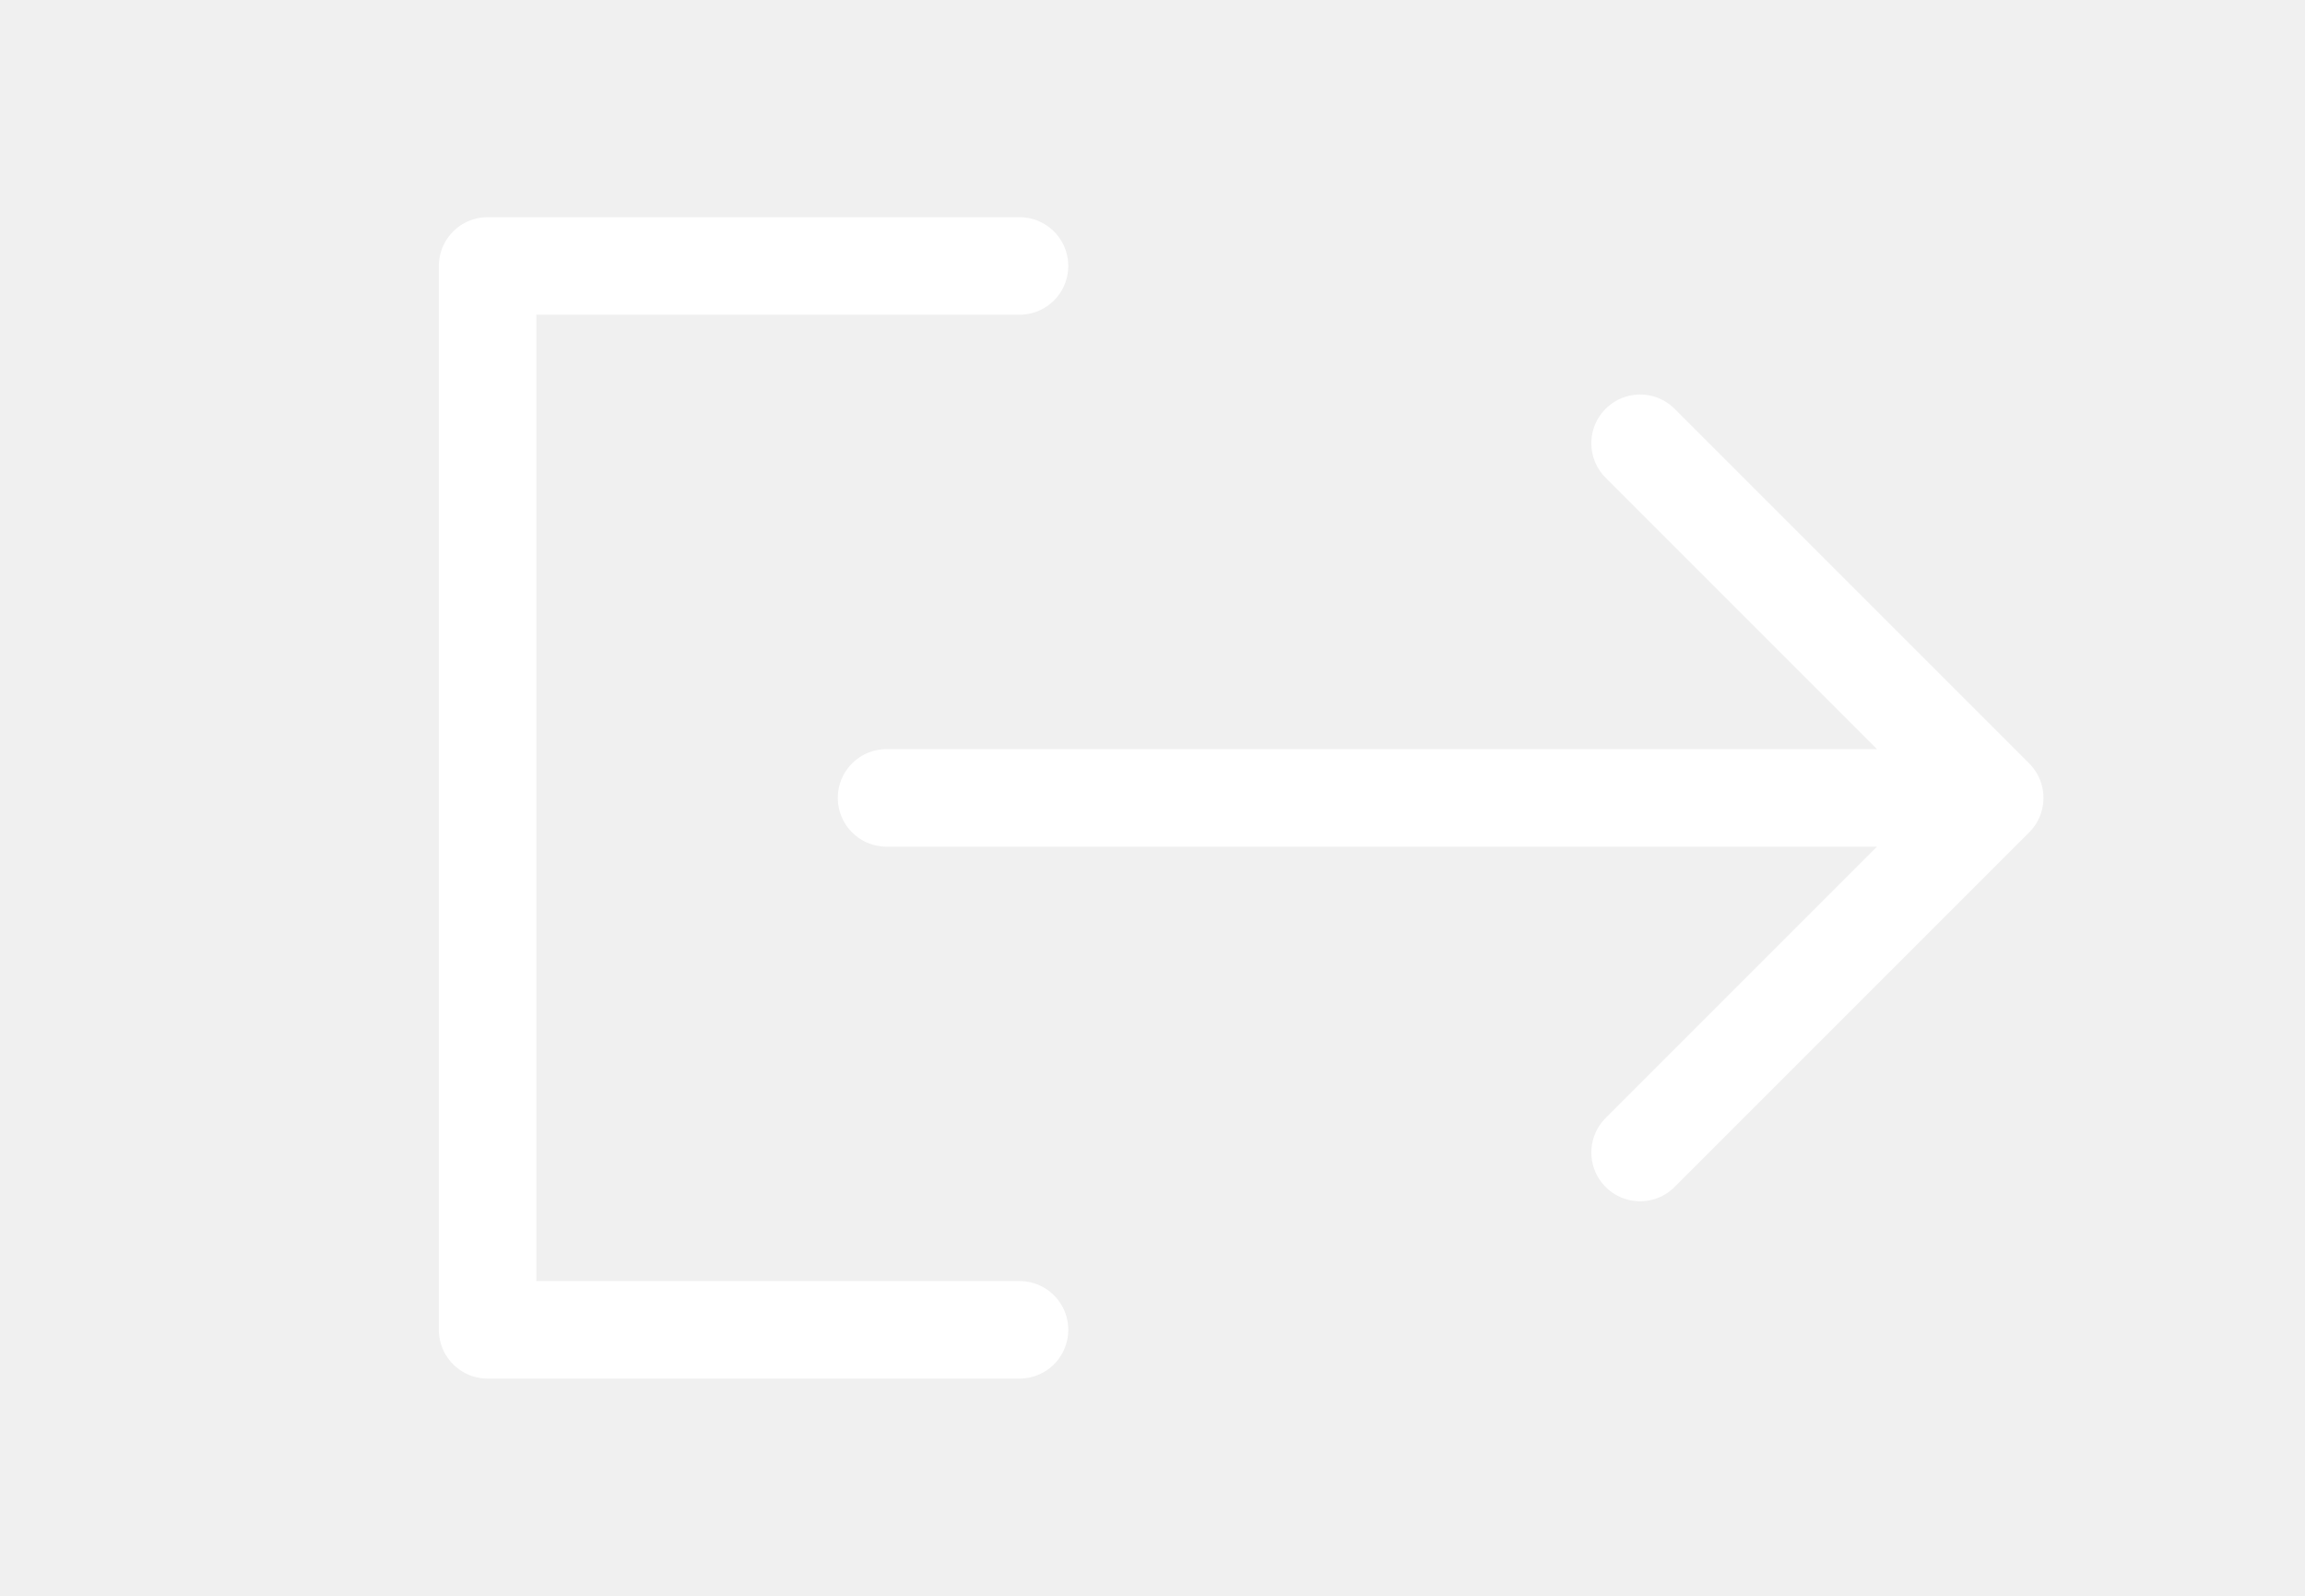
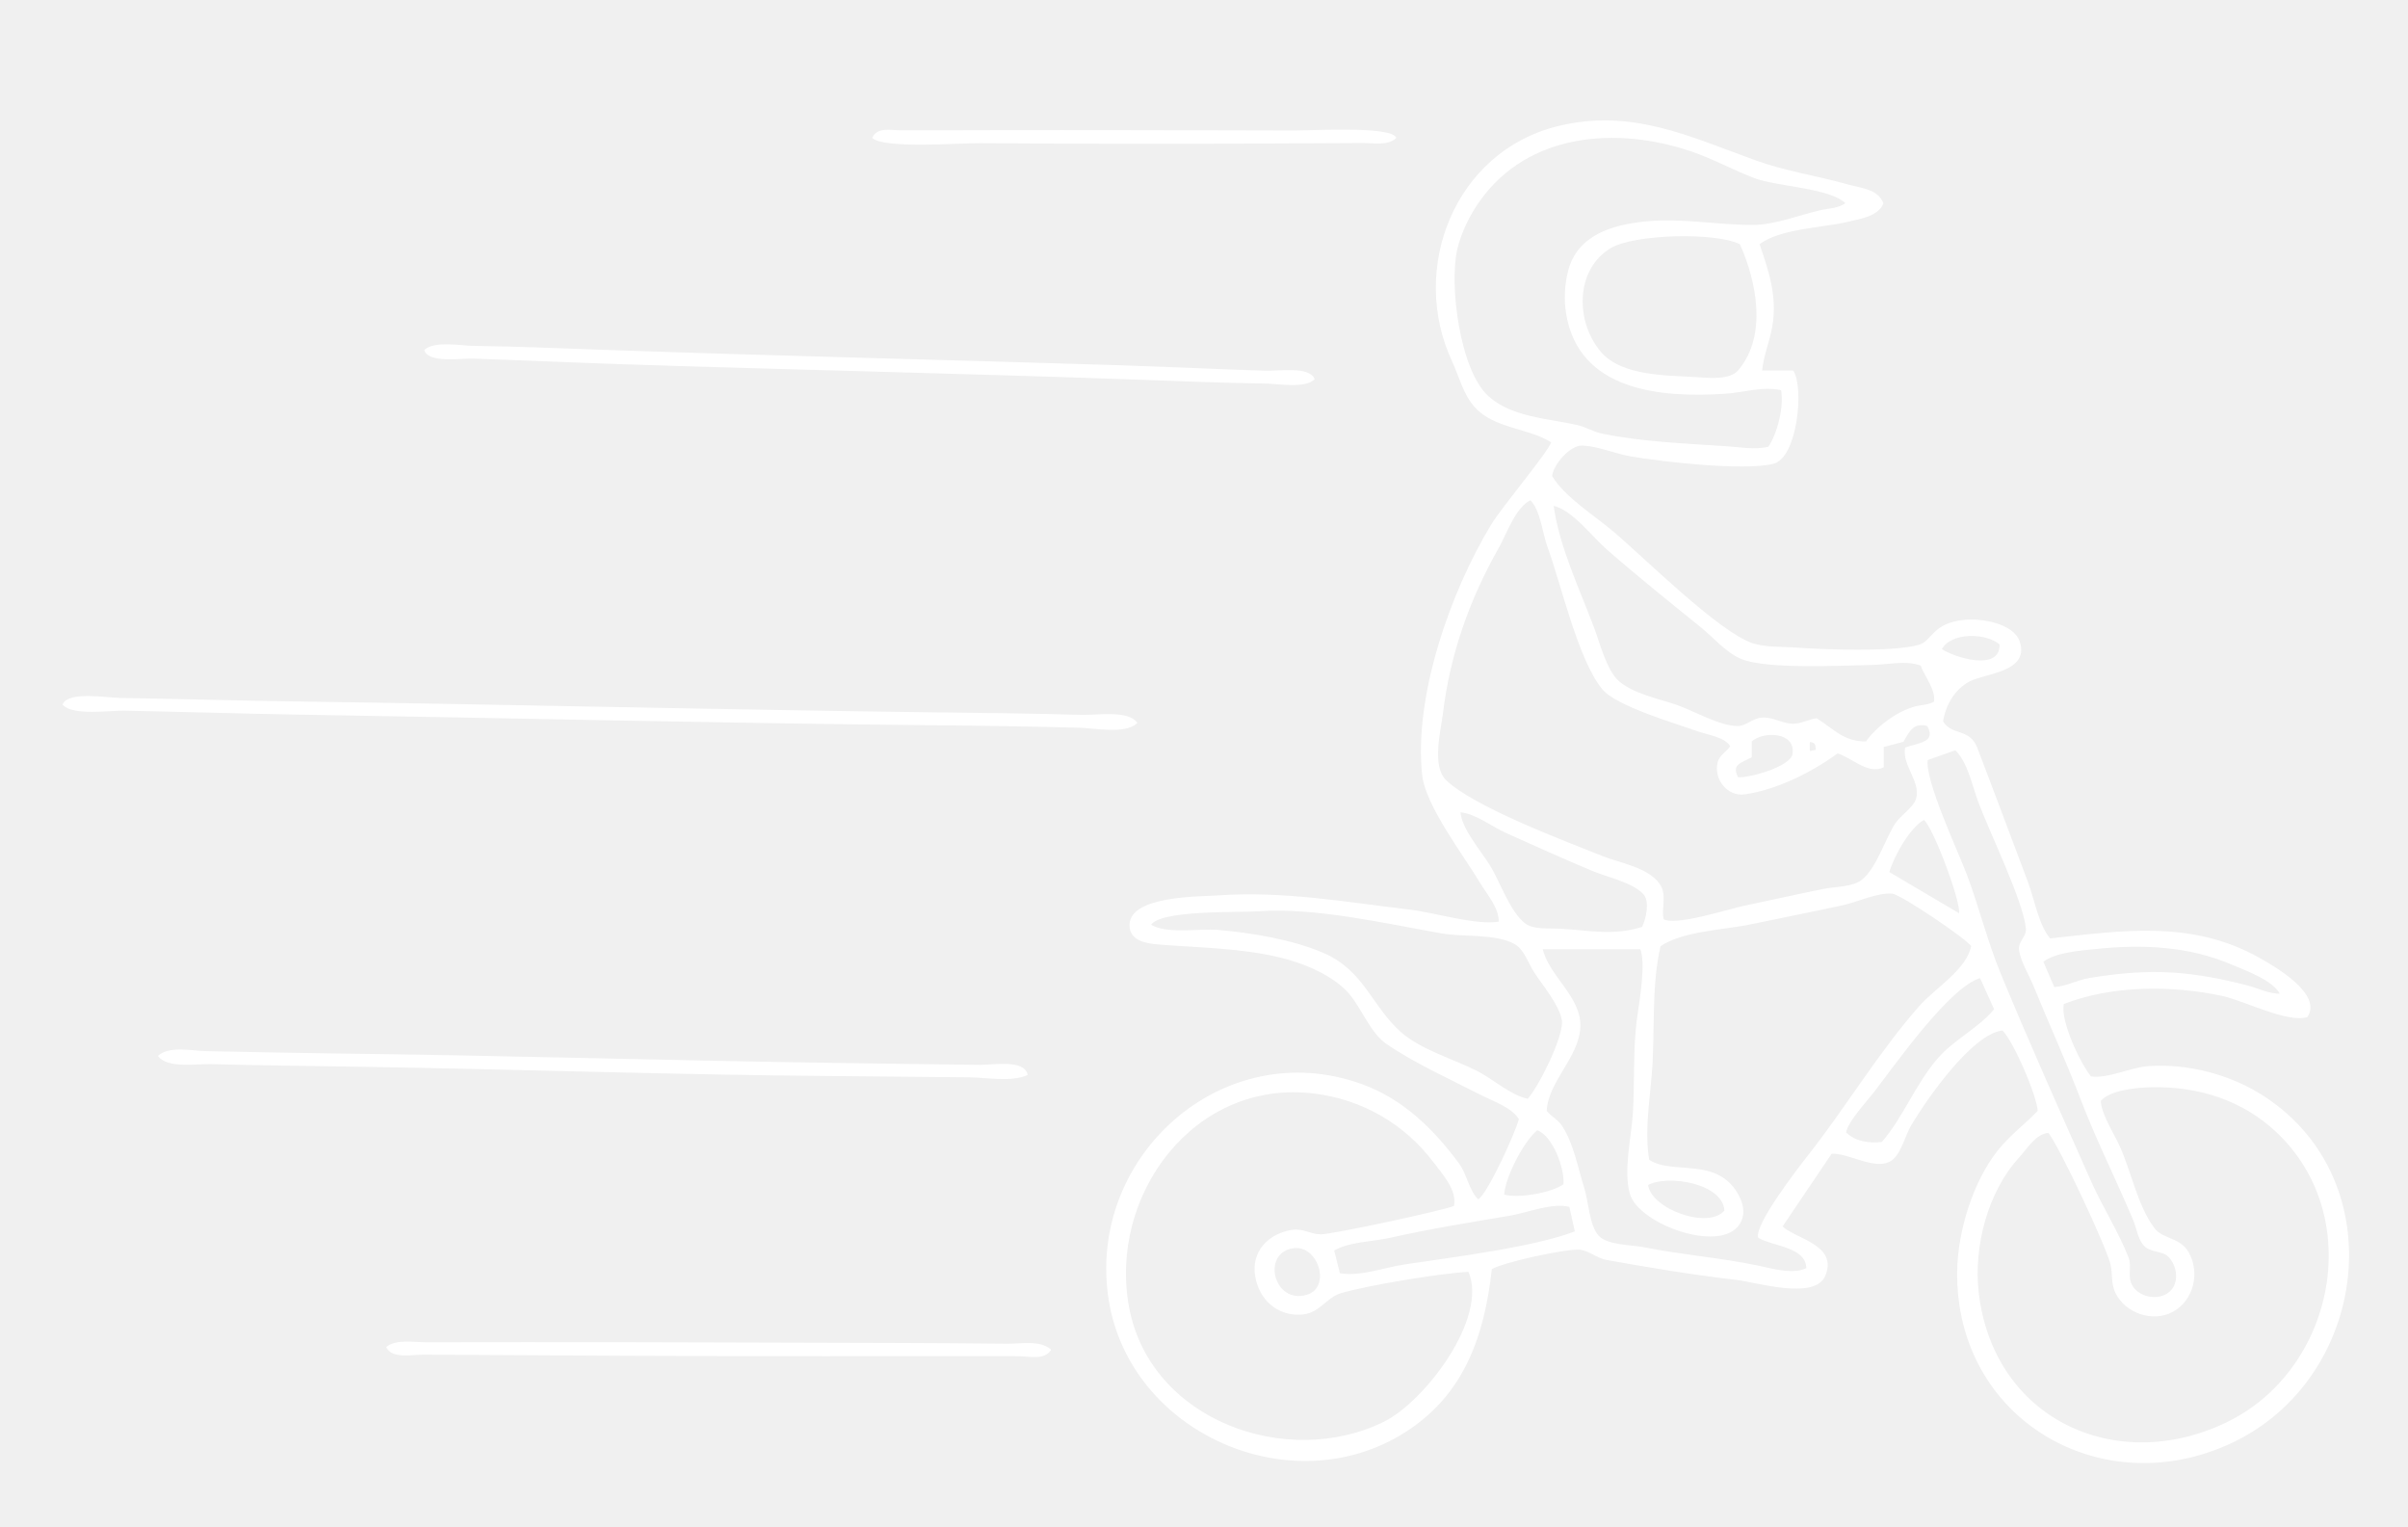
- <svg xmlns="http://www.w3.org/2000/svg" viewBox="0 0 52 36">
-   <g fill="none" stroke="#fff" stroke-width="2.2" stroke-linecap="round" stroke-linejoin="round">
-     <path d="M23 6H11v24h12M20 18h25m-8-8 8 8-8 8" />
-   </g>
+ <svg xmlns="http://www.w3.org/2000/svg" viewBox="0 0 459 291" width="459" height="291">
+   <path d="M358.88 38.75C357.89 41.13 354.57 41.58 352.28 42.13C347.4 43.31 339.21 43.42 335.25 46.5C337.06 51.77 338.69 56.54 337.69 62.26C337.19 65.08 335.98 67.92 335.75 70.74C337.75 70.74 339.75 70.74 341.75 70.74C343.79 74.08 342.44 87.18 337.99 88.27C332.36 89.64 316.88 87.9 310.82 86.84C307.82 86.32 304.71 84.93 301.67 84.78C299.19 84.66 295.95 88.5 295.72 90.75C298.18 94.84 303.76 98.27 307.41 101.36C313.34 106.37 327.52 120.53 334.05 122.71C336.47 123.51 339.69 123.34 342.25 123.53C347.61 123.92 360.85 124.42 365.73 123.02C368.58 122.2 368.19 118.88 374.53 118.24C377.53 117.94 383.74 118.86 384.88 122.34C386.73 127.94 378.48 128.18 375.43 129.73C372.53 131.21 370.75 134.29 370.25 137.5C371.91 140.36 375.35 138.85 376.75 142.48C380.04 151.03 383.24 159.66 386.48 168.25C387.67 171.42 388.53 176.51 390.75 178.97C404.63 177.46 417.72 175.41 430.61 182.64C433.8 184.43 442.5 189.52 439.75 193.71C436.09 194.87 427.73 190.56 423.64 189.68C414.06 187.63 402.49 187.61 393.29 191.25C392.5 194.4 396.37 202.63 398.5 205.25C401.9 205.75 406.15 203.49 409.75 203.28C417.3 202.83 425.32 204.96 431.64 209.11C456.15 225.21 451.22 262.55 425.56 274.78C400.69 286.64 372.8 270.36 373.19 242.24C373.3 234.71 376.17 225.21 380.98 219.23C383.27 216.38 386.08 214.32 388.56 211.75C388.33 208.61 384 198.55 381.77 196.25C375.85 196.8 367.05 209.59 364.18 214.41C363.08 216.26 362.23 219.98 360.38 221.14C357.39 223 352.35 219.52 349.07 219.75C345.92 224.42 342.77 229.08 339.62 233.75C342.14 236.23 350.27 237.26 347.8 243.11C345.87 247.68 334.63 244.21 331 243.79C322.76 242.85 314.42 241.45 306.25 239.99C304.48 239.67 302.86 238.23 301.23 238.04C298.74 237.75 286.23 240.49 284.25 241.79C282.83 254.48 279.04 265.76 267.66 272.92C246.07 286.53 215.52 272.94 211.47 247.77C207.1 220.64 233.08 197.16 259.55 206.72C267.36 209.54 273.19 215.27 278.01 221.8C279.53 223.86 279.92 227.03 281.75 228.71C283.47 228.04 289.1 215.67 289.65 213.25C288.25 210.92 284.63 209.75 282.24 208.52C276.38 205.51 269.78 202.56 264.37 198.86C261.34 196.78 259.69 192.21 257.33 189.39C254.3 185.77 248.38 183.37 243.87 182.31C236.56 180.59 229.18 180.5 221.75 179.94C219.34 179.76 215.37 179.58 215.43 176.25C215.54 170.82 228.59 171.01 232.25 170.76C244.7 169.9 256.49 172.03 268.75 173.48C273.45 174.04 281.44 176.53 285.79 175.75C285.97 173.11 283.54 170.37 282.17 168.09C279.07 162.91 271.84 153.49 271.21 147.69C269.59 132.74 276.6 112.81 284.32 100.09C286.46 96.55 295.06 86.45 295.84 84.25C291.46 81.41 284.89 81.61 281.21 77.52C278.98 75.04 278.28 71.77 276.91 68.83C268.67 51.15 277.42 29.03 296.86 24.19C310.91 20.7 321.91 26.09 334.6 30.68C340.31 32.75 346.55 33.66 352.39 35.32C354.83 36.01 357.81 36.12 358.88 38.75ZM266.01 26.25C264.51 27.67 261.82 27.12 259.75 27.13C254.42 27.14 249.08 27.18 243.75 27.21C224.75 27.33 205.75 27.29 186.75 27.16C182.8 27.13 168.9 28.24 166.4 26.25C167.34 24.32 169.76 24.96 171.75 24.96C177.08 24.97 182.42 24.94 187.75 24.93C207.42 24.89 227.08 24.95 246.75 25C250 25 264.83 24.15 266.01 26.25ZM351.97 38.75C349.02 35.66 338.76 35.48 334.4 33.81C330.42 32.28 326.58 30.16 322.47 28.76C308.18 23.89 291.28 25.18 281.99 38.21C280.08 40.88 278.45 44.17 277.68 47.38C276.06 54.19 278.11 70.6 283.64 75.6C288.13 79.66 295.24 79.89 300.65 81.13C302.24 81.49 303.71 82.43 305.4 82.77C313.12 84.33 320.91 84.62 328.75 85.14C331.49 85.31 334.46 85.9 337.16 85.25C338.92 82.66 340.25 77.33 339.6 74.25C335.92 73.43 332.42 74.69 328.75 74.92C316.42 75.72 301.05 74.33 298.65 59.77C298.22 57.17 298.36 54.34 299 51.76C300.71 44.83 307.53 42.93 313.71 42.32C320.59 41.63 327.39 43.03 334.25 42.99C338.29 42.97 342.97 41.13 346.91 40.21C348.86 39.75 350.27 39.91 351.97 38.75ZM331.75 46.45C327.1 44.08 311.4 44.47 306.92 47.2C300.07 51.36 300.14 61.39 305.07 67.15C309.2 71.96 318.13 71.62 323.75 72.02C325.94 72.18 329.83 72.53 331.42 70.65C337.08 64 334.94 53.57 331.75 46.45ZM250.45 72.25C248.5 73.94 243.81 73 241.25 72.97C233.08 72.86 224.92 72.51 216.75 72.22C184.09 71.06 151.41 70.36 118.75 69.29C109.25 68.98 99.75 68.53 90.25 68.22C87.87 68.14 81.87 69.1 81 66.75C82.87 65.07 87.7 66 90.25 66.04C98.42 66.14 106.58 66.49 114.75 66.78C147.41 67.94 180.08 68.68 212.75 69.71C222.25 70.01 231.75 70.47 241.25 70.78C243.63 70.86 249.49 69.9 250.45 72.25ZM291.75 95.17C288.74 96.64 287.17 101.53 285.57 104.36C280.05 114.1 276.3 124.58 274.95 135.75C274.54 139.17 272.71 145.95 275.53 148.73C280.76 153.86 298.22 160.37 305.44 163.27C308.77 164.6 314.05 165.4 316.25 168.51C317.67 170.51 316.5 173.05 316.99 175.25C319.26 176.7 329.42 173.38 332.52 172.73C337.59 171.68 342.67 170.51 347.75 169.5C349.91 169.07 353.21 169.18 354.99 167.75C357.79 165.5 359.39 160.12 361.31 157.08C362.31 155.5 364.92 153.92 365.38 152.16C366.24 148.93 362.7 145.83 363.25 142.57C365.57 141.68 369.36 141.65 367.45 138.25C364.79 137.51 363.89 139.18 362.75 141.26C361.48 141.59 360.21 141.92 358.95 142.25C358.95 143.55 358.95 144.85 358.95 146.15C355.99 147.46 353.19 144.36 350.25 143.44C345.48 146.94 338.82 150.35 332.59 151.26C329.32 151.74 326.72 148.37 327.54 145.27C327.89 143.95 329.25 143.31 329.94 142.25C329.04 140.37 325.54 139.93 323.57 139.23C319.4 137.73 308.11 134.46 305.49 131.24C300.88 125.59 297.72 111.36 295.09 104.19C294.11 101.5 293.77 97.19 291.75 95.17ZM366.2 126.75C363.44 125.65 359.71 126.56 356.75 126.6C351.18 126.69 336.54 127.49 331.84 125.42C328.98 124.16 326.69 121.4 324.3 119.46C318.22 114.55 312.12 109.66 306.24 104.51C303.52 102.12 299.61 96.89 296 96.25C297.07 104.23 301.02 112.37 303.82 119.88C304.87 122.71 306.15 127.75 308.42 129.82C311.03 132.2 316.02 133.28 319.3 134.36C322.71 135.5 327.69 138.5 331.25 138.49C332.85 138.49 334.08 137.03 335.75 136.89C337.97 136.71 339.65 138.03 341.75 138.06C343.34 138.08 344.71 137.22 346.25 137.01C349.51 139.06 351.44 141.5 355.75 141.42C357.71 138.64 361.31 135.91 364.7 134.86C366.13 134.41 367.42 134.56 368.75 133.81C369.22 131.54 367.01 128.94 366.2 126.75ZM381.27 122.75C378.59 120.4 371.73 120.32 369.98 123.75C372.33 125.37 381.44 128.32 381.27 122.75ZM216.64 137.75C214.39 139.83 208.77 138.63 205.75 138.56C195.92 138.3 186.09 138.16 176.25 138.07C136.41 137.68 96.59 136.7 56.75 136.06C45.75 135.88 34.75 135.52 23.75 135.31C20.84 135.25 14.01 136.31 12.06 134.25C13.2 131.84 20.23 133.09 22.75 133.13C34.08 133.32 45.42 133.65 56.75 133.81C96.75 134.37 136.75 135.36 176.75 135.86C186.58 135.99 196.42 136.07 206.25 136.36C209.06 136.44 214.89 135.44 216.64 137.75ZM331.23 148.25C333.38 148.43 341.44 146.23 341.81 143.71C342.45 139.29 336.04 139.14 333.78 141.24C333.78 142.24 333.78 143.25 333.78 144.25C331.72 145.31 329.85 145.65 331.23 148.25ZM344.85 141.26C344.85 141.93 344.85 142.61 344.85 143.28C345.32 143.19 345.78 143.09 346.25 143C346.16 141.66 346.09 141.41 344.85 141.26ZM372.75 142.84C370.95 143.48 369.14 144.11 367.34 144.75C366.71 148.7 373.14 162.29 374.84 166.84C377.14 173 378.75 179.52 381.24 185.56C386.75 198.93 392.65 212.06 398.51 225.24C400.65 230.07 403.72 234.8 405.6 239.67C406.34 241.56 405.21 243.35 406.48 245.26C407.75 247.16 410.61 247.82 412.65 246.89C415.55 245.56 415.45 241.82 413.62 239.63C412.31 238.06 409.9 238.77 408.6 237.14C407.59 235.86 407.36 233.97 406.74 232.49C403.45 224.67 399.62 217.1 396.6 209.17C393.87 202.01 390.65 195.03 387.77 187.94C386.93 185.88 385.39 183.39 385.01 181.23C384.68 179.36 386.47 178.67 386.29 176.89C385.76 171.58 379.28 158.45 377.15 152.64C376.01 149.55 375.16 145.13 372.75 142.84ZM278.25 154.66C278.42 157.91 282.13 162.15 283.84 164.89C285.81 168.03 287.69 173.83 290.66 176.09C292.29 177.33 295.31 177 297.25 177.1C302.9 177.41 307.49 178.53 313.1 176.75C313.85 175.25 314.64 171.83 313.4 170.39C311.44 168.12 306.5 167.07 303.79 165.95C298.2 163.62 292.65 161.11 287.13 158.63C284.33 157.37 281.29 154.9 278.25 154.66ZM366.75 156.1C363.99 157.54 360.8 163.27 359.99 166.25C364.51 168.92 369.03 171.58 373.54 174.25C374.1 172.18 368.55 157.39 366.75 156.1ZM375.86 180.25C374.83 178.75 362.41 170.35 360.72 170.19C357.92 169.92 354 171.79 351.23 172.39C345.43 173.66 339.58 174.79 333.76 176.02C328.62 177.1 320.74 177.29 316.41 180.25C314.58 188 315.39 196.82 314.73 204.75C314.29 210.02 313.34 215.83 314.25 221.11C318.91 224.19 327.34 220.38 331.34 227.89C332.11 229.32 332.52 231.06 331.83 232.62C328.93 239.2 312.41 233.32 310.78 227.43C309.56 223.01 311.08 216.74 311.37 212.24C311.76 206.11 311.34 199.92 312.21 193.79C312.65 190.69 313.9 183.4 312.75 180.77C306.47 180.77 300.19 180.77 293.92 180.77C295.04 186.02 301.38 190 301.11 195.75C300.85 201.5 294.91 206.12 294.7 211.75C295.56 212.85 296.87 213.44 297.64 214.62C299.9 218.08 300.6 222.5 301.84 226.35C302.68 228.93 302.79 233.58 304.66 235.6C306.39 237.45 311.01 237.35 313.34 237.81C320.49 239.25 327.78 239.8 334.91 241.27C337.74 241.86 341.76 243.1 344.44 241.75C344.38 237.51 338.2 237.48 335.25 235.81C334.6 233.3 342.82 222.69 344.84 220.11C352.1 210.87 358.16 200.62 366 191.74C368.89 188.46 375.08 184.78 375.86 180.25ZM291.25 209.54C293.34 207.3 298.38 197.28 297.83 194.34C297.28 191.35 294.16 187.74 292.52 185.2C291.47 183.57 290.61 180.89 288.87 179.87C285.26 177.75 278.94 178.48 274.87 177.77C264.07 175.87 250.62 172.74 239.75 173.55C236.16 173.81 220.87 173.22 219.25 176.28C222.34 178.22 228.52 177.03 232.25 177.35C238.59 177.9 246.55 179.21 252.42 181.81C259.99 185.17 261.45 191.94 266.96 196.79C270.86 200.21 276.95 201.89 281.54 204.23C284.64 205.81 287.89 208.86 291.25 209.54ZM434.75 189.5C433.57 186.81 428.15 184.86 425.54 183.75C417.11 180.13 408.21 179.81 399.25 180.75C396.34 181.06 391.62 181.41 389.35 183.25C390.07 184.92 390.78 186.58 391.5 188.25C393.86 188.12 395.94 186.89 398.26 186.51C403.5 185.64 408.93 185.12 414.25 185.48C419.02 185.8 423.67 186.7 428.29 187.9C430.5 188.47 432.47 189.56 434.75 189.5ZM377.5 186.25C371.54 187.9 361.04 202.99 356.99 208.2C355.52 210.09 352.08 213.75 351.75 215.85C353.63 217.68 356.18 218.03 358.75 217.76C362.82 213.17 365.2 206.66 369.49 201.74C372.6 198.17 377.36 195.93 380.25 192.35C379.33 190.31 378.42 188.28 377.5 186.25ZM195.75 204.79C192.69 206.12 188.07 205.22 184.75 205.18C176.42 205.09 168.08 205.01 159.75 204.95C129.41 204.73 99.08 203.66 68.75 203.17C59.25 203.02 49.75 202.92 40.25 202.67C37.44 202.59 32.07 203.5 30.26 201.25C32.42 199.43 36.48 200.38 39.25 200.44C47.25 200.61 55.25 200.78 63.25 200.88C95.09 201.24 126.92 202.22 158.75 202.68C168.08 202.81 177.42 202.96 186.75 203.06C189.19 203.09 195.11 201.98 195.75 204.79ZM390.5 215.75C387.91 216.02 386.41 218.74 384.77 220.52C378.76 227.08 376.06 237.53 377.04 246.25C379.74 270.32 403.07 281.45 424.43 271.19C445.03 261.29 451.22 231.98 434.04 215.71C427.53 209.54 419.09 206.92 410.25 207.07C407.46 207.12 402.23 207.54 400.31 209.75C400.43 212.42 402.74 215.87 403.88 218.36C406.1 223.19 407.37 229.94 410.59 234.15C412.25 236.32 415.46 235.87 417.07 238.69C419.25 242.49 418.06 247.73 414.13 249.88C410.38 251.93 405.25 250.18 403.36 246.37C402.45 244.51 402.88 242.72 402.38 240.79C401.46 237.23 392.66 218.4 390.5 215.75ZM277.25 229.92C277.96 226.82 275.1 223.75 273.33 221.4C267.77 214.05 259.64 209.38 250.46 208.27C227.42 205.47 211.08 227.88 215.11 249.22C219.2 270.85 245.29 280.17 263.81 271.08C271.67 267.21 283.9 251.2 280 242.25C274.81 242.48 260.56 244.84 255.62 246.31C252.48 247.25 251.56 250.32 247.73 250.42C243.34 250.53 240.14 247.53 239.39 243.25C238.56 238.53 241.88 235.22 246.25 234.51C248.36 234.17 249.79 235.35 251.75 235.36C253.93 235.37 275.13 230.83 277.25 229.92ZM298.14 225.75C298.43 222.72 296.09 216.3 293 215.25C290.33 217.41 286.75 224.36 286.59 227.75C289.23 228.6 295.97 227.43 298.14 225.75ZM328.83 230.75C328.55 225.33 317.8 223.65 314.02 225.75C314.49 230.49 325.66 234.57 328.83 230.75ZM299.25 229.89C295.79 229.02 291.24 230.97 287.75 231.56C280.15 232.84 272.5 234.07 264.98 235.76C261.58 236.53 257.21 236.48 254.17 238.25C254.55 239.75 254.92 241.25 255.3 242.75C259.23 243.47 263.84 241.68 267.76 241.09C276.59 239.76 292.42 237.82 300.33 234.75C299.97 233.13 299.61 231.51 299.25 229.89ZM246.48 237.76C240.18 238.69 242.67 248.82 249.16 246.86C253.99 245.4 251.41 237.03 246.48 237.76ZM200.21 257.25C198.9 259.12 196.31 258.35 194.16 258.33C188.02 258.3 181.88 258.32 175.75 258.32C150.91 258.35 126.09 258.32 101.25 258.15C94.42 258.1 87.58 258.06 80.75 258.04C78.48 258.03 74.88 258.86 73.77 256.75C75.61 255.31 78.86 255.93 81.25 255.93C87.42 255.93 93.58 255.92 99.75 255.91C123.75 255.88 147.75 256.02 171.75 256.06C178.5 256.07 185.25 256.14 192 256.2C194.62 256.22 198.2 255.5 200.21 257.25Z" fill="#ffffff" fill-rule="evenodd" stroke="#ffffff" stroke-width="0.25" stroke-linejoin="round" />
</svg>
